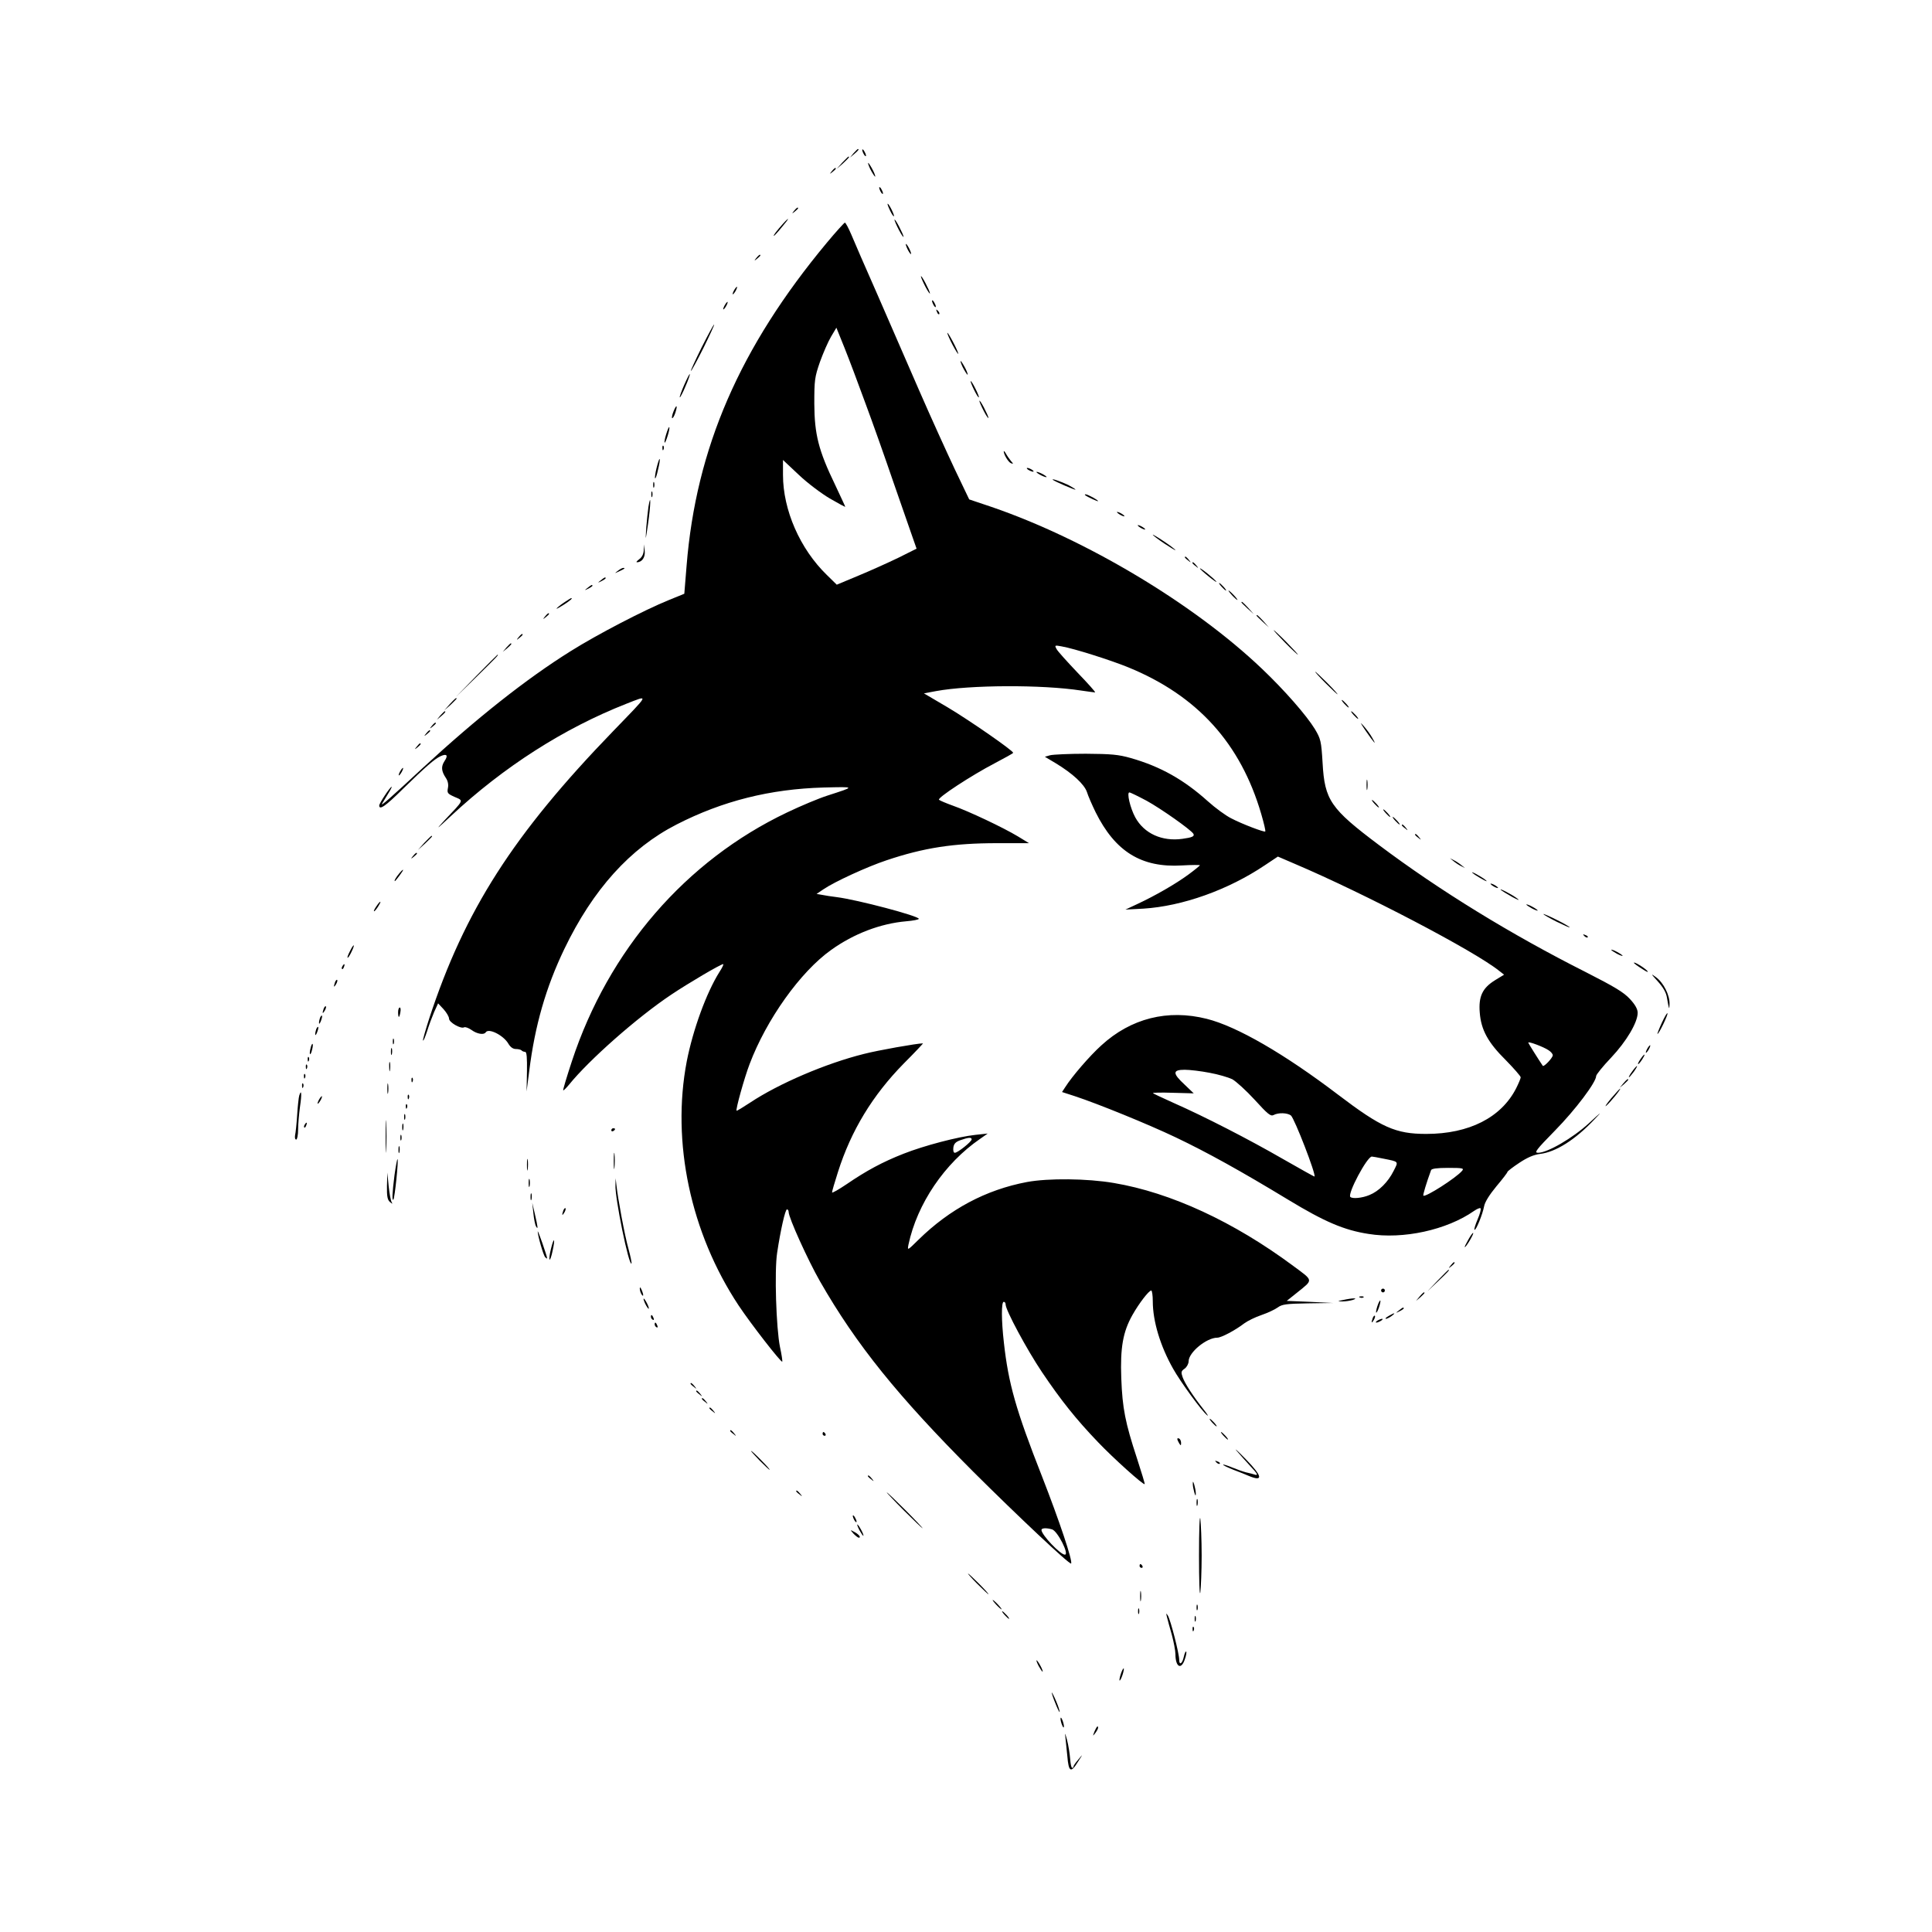
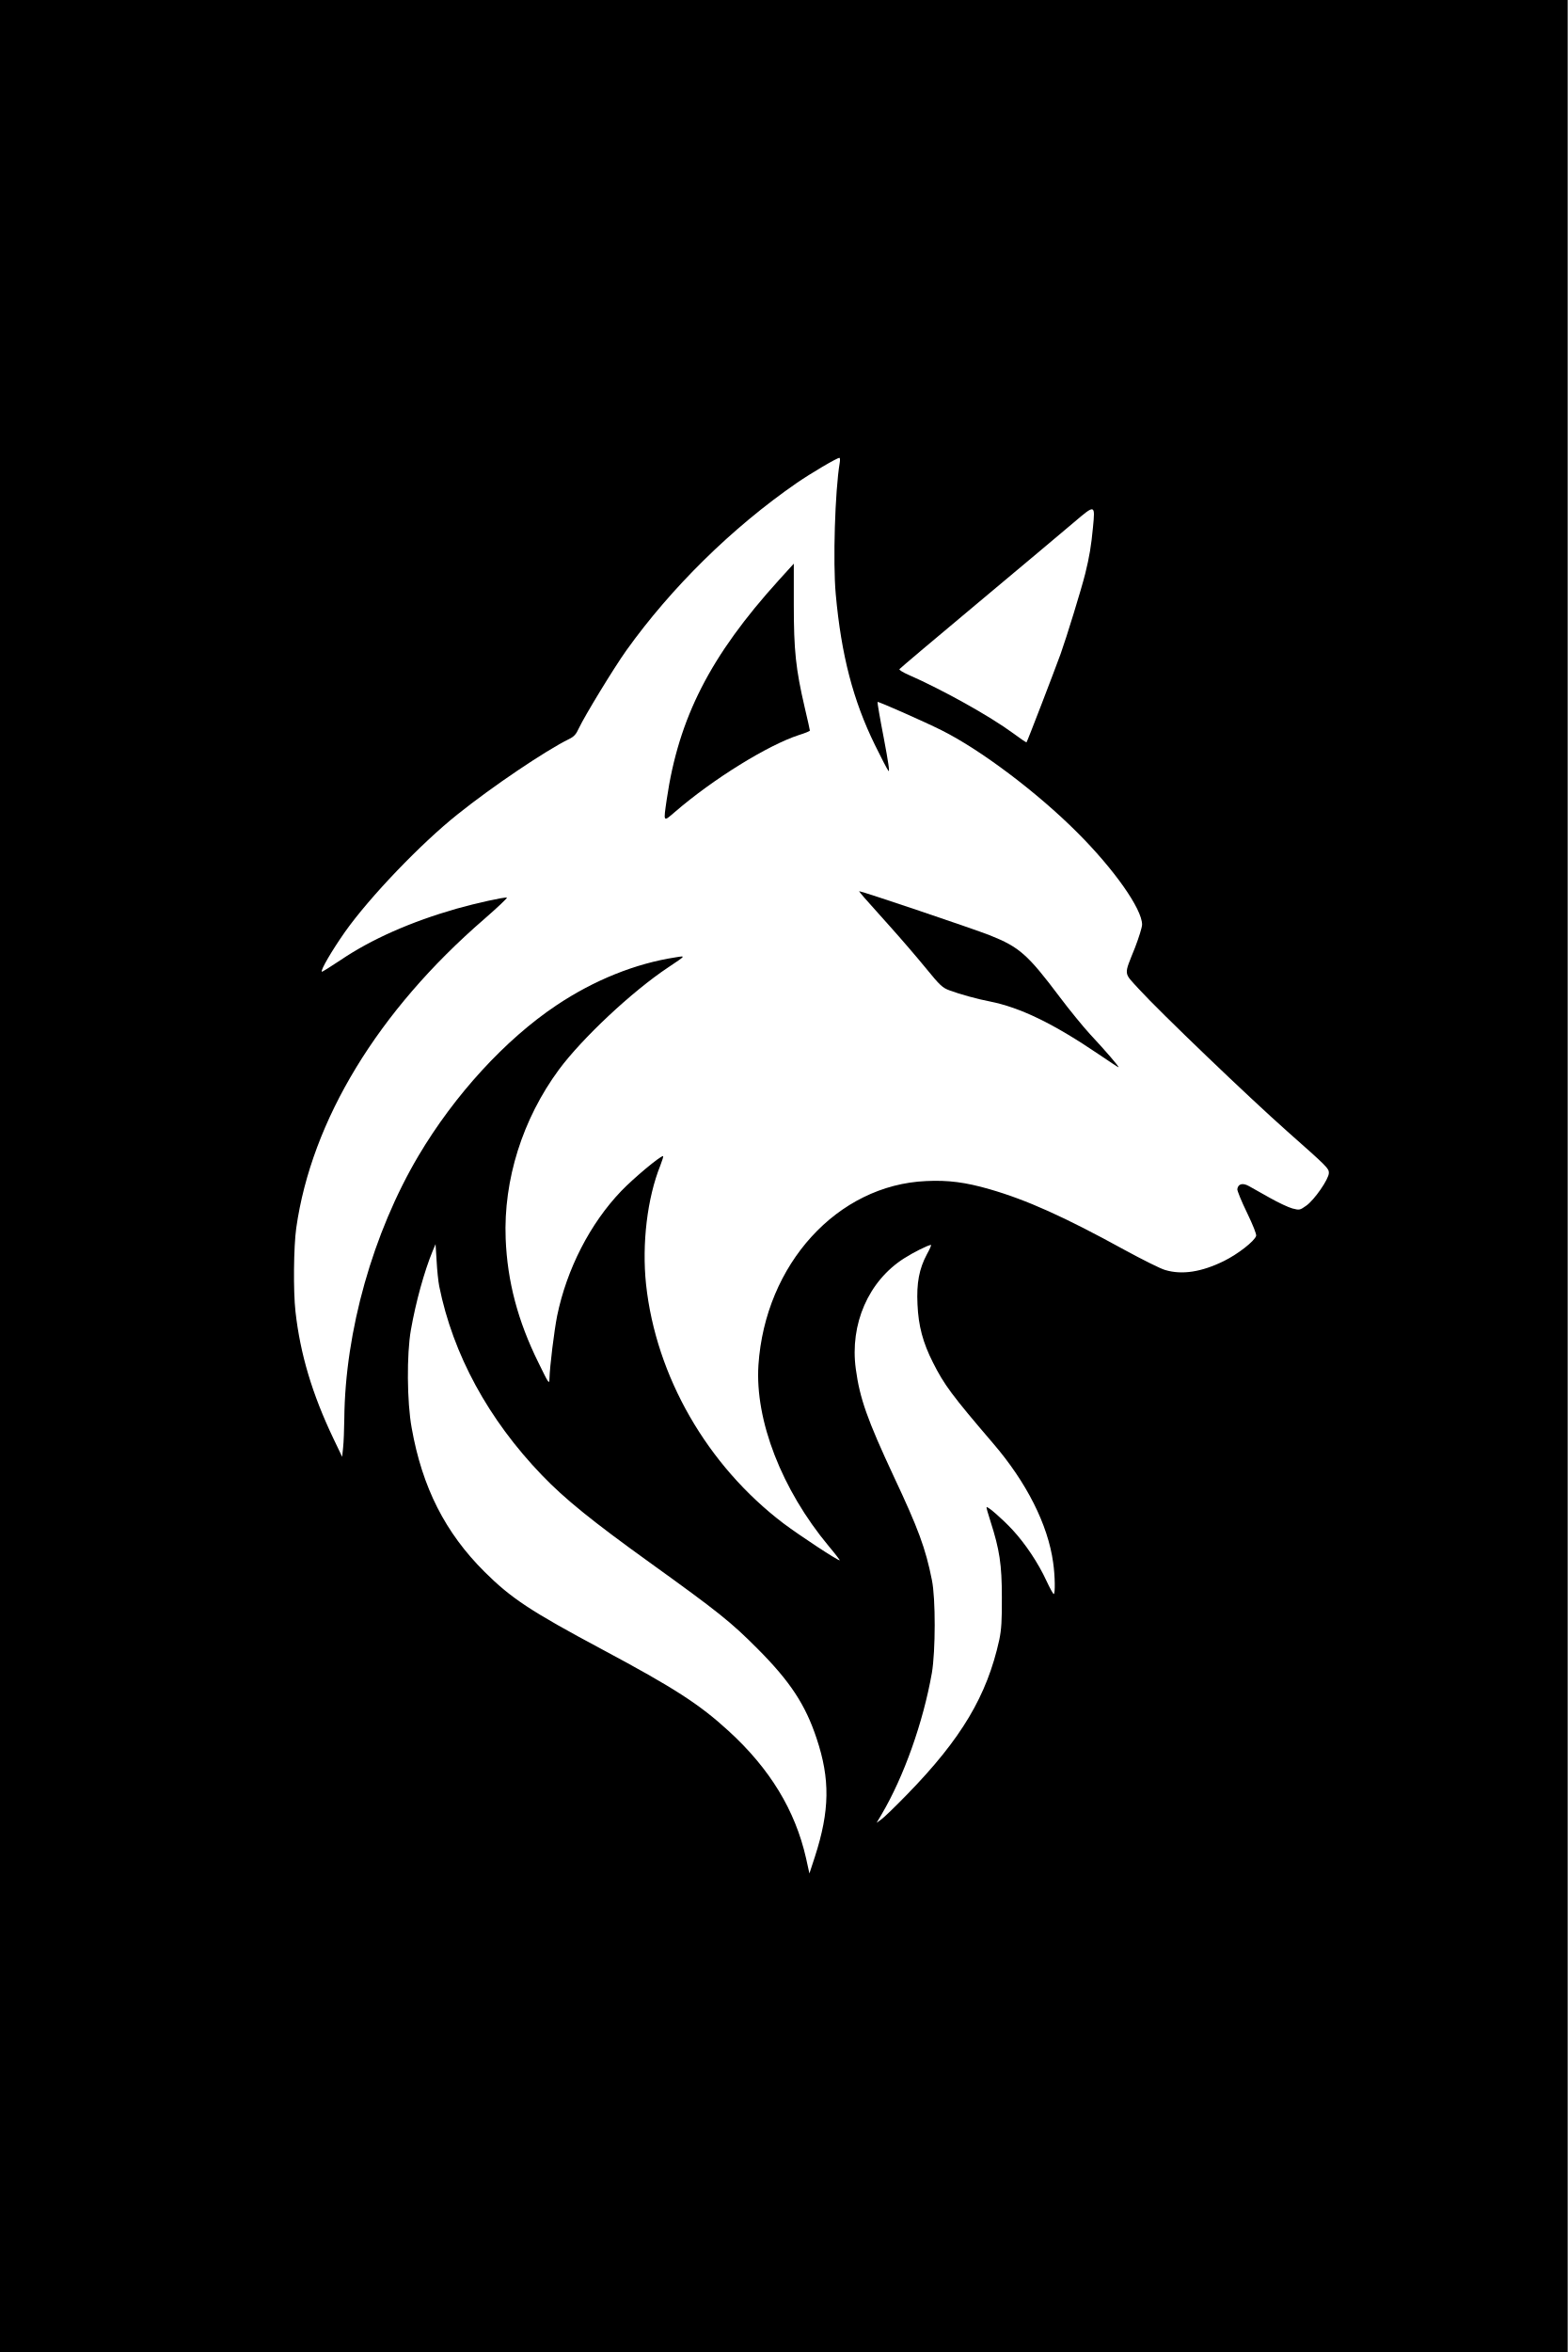
- <svg xmlns="http://www.w3.org/2000/svg" version="1.0" width="1024pt" height="1024pt" viewBox="0 0 1024 1024" preserveAspectRatio="xMidYMid meet">
-   <g transform="translate(0,1024) scale(0.1,-0.1)" fill="#000000" stroke="none">
-     <path d="M4524 9428 l-19 -23 23 19 c21 18 27 26 19 26 -2 0 -12 -10 -23 -22z" />
-     <path d="M4570 9445 c0 -5 5 -17 10 -25 5 -8 10 -10 10 -5 0 6 -5 17 -10 25 -5 8 -10 11 -10 5z" />
-     <path d="M4464 9378 l-29 -33 33 29 c30 28 37 36 29 36 -2 0 -16 -15 -33 -32z" />
-     <path d="M4601 9375 c0 -5 8 -26 19 -45 11 -19 19 -30 19 -25 0 6 -8 26 -19 45 -11 19 -19 31 -19 25z" />
-     <path d="M4409 9333 c-13 -16 -12 -17 4 -4 9 7 17 15 17 17 0 8 -8 3 -21 -13z" />
-     <path d="M4660 9245 c0 -5 5 -17 10 -25 5 -8 10 -10 10 -5 0 6 -5 17 -10 25 -5 8 -10 11 -10 5z" />
-     <path d="M4717 9125 c9 -19 18 -33 21 -31 4 5 -26 66 -33 66 -3 0 3 -16 12 -35z" />
-     <path d="M4209 9123 c-13 -16 -12 -17 4 -4 9 7 17 15 17 17 0 8 -8 3 -21 -13z" />
-     <path d="M4149 9053 c-32 -36 -53 -63 -47 -63 2 0 21 20 41 45 42 49 45 61 6 18z" />
-     <path d="M4741 9075 c0 -5 11 -30 24 -55 13 -25 24 -40 24 -35 0 6 -11 30 -24 55 -13 25 -24 41 -24 35z" />
-     <path d="M4382 8953 c-461 -554 -693 -1088 -743 -1712 l-12 -148 -81 -33 c-131 -53 -381 -183 -521 -271 -237 -148 -499 -356 -784 -619 -170 -158 -227 -208 -216 -190 5 8 19 32 32 53 13 20 21 37 19 37 -8 0 -66 -88 -66 -99 0 -27 33 -4 125 87 124 121 168 159 200 174 33 15 42 5 21 -26 -19 -29 -17 -53 7 -89 11 -16 15 -36 11 -54 -5 -26 -2 -30 36 -47 48 -21 52 -12 -55 -125 -49 -53 -42 -48 35 24 280 261 599 465 930 595 121 47 126 58 -70 -145 -530 -548 -787 -950 -975 -1523 -20 -62 -35 -115 -33 -117 3 -3 12 20 22 50 9 30 26 75 37 101 l21 46 29 -31 c16 -18 29 -40 29 -50 0 -20 63 -56 80 -46 6 3 23 -3 39 -14 30 -22 66 -27 75 -13 15 25 94 -15 120 -59 11 -19 25 -29 40 -29 12 0 26 -3 30 -7 4 -5 13 -8 19 -8 9 0 11 -31 10 -105 l-2 -105 14 108 c30 242 89 445 186 647 152 316 349 534 595 660 244 125 496 188 779 196 172 4 171 6 20 -43 -44 -14 -140 -54 -213 -89 -538 -256 -947 -730 -1141 -1319 -27 -82 -48 -152 -46 -154 2 -2 16 12 31 30 105 130 360 356 543 478 88 59 261 161 274 161 4 0 -5 -19 -20 -42 -69 -110 -140 -305 -173 -473 -82 -428 20 -909 274 -1293 65 -98 226 -305 232 -299 2 2 -3 37 -12 78 -20 99 -30 402 -15 499 18 120 43 230 52 230 5 0 9 -6 9 -14 0 -30 103 -257 166 -367 193 -337 413 -609 813 -1010 234 -233 510 -493 518 -486 10 11 -62 226 -155 464 -138 351 -177 490 -201 705 -14 122 -14 218 -1 218 6 0 10 -6 10 -14 0 -30 113 -240 193 -359 101 -150 181 -250 297 -371 81 -85 241 -229 247 -222 2 1 -17 63 -41 137 -62 189 -77 264 -83 424 -6 163 9 246 59 335 35 62 87 130 100 130 4 0 8 -26 8 -57 0 -106 40 -238 108 -358 38 -68 153 -226 180 -246 9 -8 1 6 -19 31 -56 71 -99 137 -111 171 -9 26 -8 32 11 45 11 8 21 26 21 39 0 47 95 125 152 125 21 0 95 39 143 76 18 13 58 33 91 44 32 11 71 29 86 40 23 17 45 20 160 22 l133 2 -123 6 -122 5 55 44 c87 70 88 61 -20 141 -315 234 -649 389 -952 440 -141 24 -347 26 -460 5 -217 -41 -409 -143 -575 -306 -59 -58 -59 -58 -53 -26 46 217 192 432 380 561 l40 28 -65 -7 c-93 -10 -272 -57 -381 -100 -112 -44 -197 -90 -301 -161 -43 -29 -78 -49 -78 -44 0 6 14 54 31 107 70 221 184 408 349 576 59 59 104 107 102 107 -31 0 -240 -37 -313 -56 -201 -50 -451 -157 -603 -258 -38 -25 -71 -45 -72 -43 -6 5 42 177 69 247 89 236 269 489 432 605 120 86 261 140 398 152 37 3 67 9 67 13 0 15 -325 101 -435 115 -27 3 -63 9 -78 12 l-29 5 37 25 c59 40 231 119 333 153 199 67 357 91 587 91 l169 0 -59 36 c-78 47 -262 134 -345 163 -36 13 -69 27 -73 31 -12 9 173 130 296 194 53 28 97 52 97 55 -1 12 -227 169 -344 239 l-129 76 64 12 c179 33 561 35 769 3 36 -5 69 -10 74 -10 5 0 -37 47 -92 104 -55 58 -106 114 -112 126 -11 20 -10 21 27 14 65 -11 263 -74 353 -111 367 -150 596 -404 705 -778 14 -48 24 -90 21 -92 -5 -5 -122 39 -181 70 -28 14 -83 54 -123 90 -128 115 -251 184 -408 229 -67 19 -104 22 -239 23 -88 0 -173 -4 -189 -8 l-28 -8 57 -34 c91 -55 152 -112 166 -153 6 -20 27 -68 46 -107 104 -209 243 -295 458 -282 52 3 95 3 95 1 0 -2 -28 -25 -62 -50 -67 -49 -174 -111 -273 -157 l-60 -28 95 5 c207 13 449 99 644 230 l69 46 86 -37 c372 -158 955 -463 1086 -568 l27 -21 -49 -30 c-66 -41 -87 -86 -80 -171 7 -91 43 -158 138 -252 43 -44 79 -85 79 -91 0 -6 -11 -32 -24 -58 -79 -155 -249 -242 -477 -242 -162 0 -238 34 -467 208 -284 216 -536 362 -696 402 -207 52 -402 3 -559 -141 -61 -55 -155 -164 -191 -221 l-17 -26 68 -22 c124 -41 387 -148 534 -218 168 -80 348 -180 597 -331 193 -117 296 -161 425 -181 184 -30 416 21 560 122 16 11 31 17 34 14 4 -4 -3 -30 -15 -58 -12 -28 -20 -54 -17 -56 7 -7 43 81 51 124 4 23 28 61 65 106 33 39 59 73 59 77 0 3 28 25 63 48 42 28 77 43 110 47 83 10 186 75 287 182 45 47 40 44 -28 -19 -86 -79 -220 -157 -270 -157 -22 0 -11 15 90 118 108 110 218 256 218 289 0 7 35 51 79 97 82 87 141 187 141 238 0 19 -13 43 -41 73 -33 36 -82 65 -233 142 -395 199 -775 432 -1097 674 -257 193 -288 238 -299 435 -7 117 -10 128 -41 180 -44 72 -161 206 -281 320 -360 343 -931 685 -1432 857 l-119 40 -77 161 c-42 89 -127 276 -188 416 -61 140 -161 370 -222 510 -62 140 -124 283 -138 317 -15 35 -30 63 -34 63 -3 0 -47 -48 -96 -107z m204 -848 c37 -99 104 -288 149 -420 46 -132 92 -265 103 -296 l20 -57 -96 -48 c-54 -26 -149 -69 -212 -95 l-115 -48 -53 52 c-142 138 -232 344 -232 530 l0 79 83 -78 c46 -44 121 -100 165 -126 45 -26 82 -46 82 -44 0 2 -25 55 -54 117 -88 182 -109 267 -110 429 0 126 2 141 30 222 17 47 43 107 59 134 l28 47 44 -109 c24 -60 73 -190 109 -289z m1491 -2109 c75 -41 234 -153 248 -175 8 -14 -7 -20 -58 -27 -108 -15 -203 28 -250 114 -27 50 -46 132 -31 132 5 0 46 -20 91 -44z m2130 -1322 c13 -8 23 -20 23 -27 0 -14 -48 -64 -53 -56 -23 34 -77 120 -77 123 0 8 82 -23 107 -40z m-1796 -120 c45 -8 99 -24 120 -34 20 -11 74 -60 119 -109 69 -76 85 -89 100 -81 26 14 73 12 92 -2 19 -16 135 -315 125 -324 -1 -1 -76 41 -167 93 -182 105 -418 226 -579 297 -58 26 -107 49 -110 52 -4 3 44 4 105 2 l111 -3 -48 46 c-65 60 -65 79 0 79 27 0 86 -7 132 -16z m-1261 -353 c0 -12 -74 -71 -89 -71 -7 0 -10 11 -8 28 3 20 12 30 38 39 42 15 59 16 59 4z m2182 -102 c84 -17 81 -13 54 -66 -29 -58 -78 -107 -128 -127 -38 -16 -90 -21 -101 -10 -16 17 89 214 114 214 4 0 32 -5 61 -11z m417 -65 c-30 -36 -195 -142 -205 -131 -3 3 16 67 41 135 3 8 31 12 91 12 78 0 85 -2 73 -16z m-2173 -1900 c29 -8 93 -134 68 -134 -24 0 -124 105 -124 131 0 10 25 12 56 3z" />
-     <path d="M4801 8945 c0 -5 6 -21 14 -35 8 -14 14 -20 14 -15 0 6 -6 21 -14 35 -8 14 -14 21 -14 15z" />
-     <path d="M4009 8873 c-13 -16 -12 -17 4 -4 9 7 17 15 17 17 0 8 -8 3 -21 -13z" />
-     <path d="M4881 8775 c0 -5 11 -30 24 -55 13 -25 24 -40 24 -35 0 6 -11 30 -24 55 -13 25 -24 41 -24 35z" />
-     <path d="M3890 8700 c-6 -11 -8 -20 -6 -20 3 0 10 9 16 20 6 11 8 20 6 20 -3 0 -10 -9 -16 -20z" />
-     <path d="M4940 8645 c0 -5 5 -17 10 -25 5 -8 10 -10 10 -5 0 6 -5 17 -10 25 -5 8 -10 11 -10 5z" />
-     <path d="M3840 8620 c-6 -11 -8 -20 -6 -20 3 0 10 9 16 20 6 11 8 20 6 20 -3 0 -10 -9 -16 -20z" />
-     <path d="M4966 8587 c3 -10 9 -15 12 -12 3 3 0 11 -7 18 -10 9 -11 8 -5 -6z" />
-     <path d="M3719 8399 c-33 -67 -59 -123 -57 -125 2 -2 32 53 66 121 34 69 60 125 57 125 -3 0 -32 -54 -66 -121z" />
-     <path d="M5021 8475 c0 -5 13 -35 29 -65 16 -30 29 -50 29 -45 0 6 -13 35 -29 65 -16 30 -29 51 -29 45z" />
-     <path d="M5091 8325 c0 -5 8 -26 19 -45 11 -19 19 -30 19 -25 0 6 -8 26 -19 45 -11 19 -19 31 -19 25z" />
-     <path d="M3626 8199 c-15 -34 -25 -63 -23 -65 2 -2 16 24 30 58 15 34 25 63 23 65 -2 2 -15 -24 -30 -58z" />
-     <path d="M5162 8175 c12 -24 23 -43 26 -41 4 5 -36 86 -43 86 -3 0 5 -20 17 -45z" />
-     <path d="M5191 8115 c0 -5 11 -30 24 -55 13 -25 24 -40 24 -35 0 6 -11 30 -24 55 -13 25 -24 41 -24 35z" />
-     <path d="M3570 8060 c-7 -17 -10 -33 -8 -36 3 -3 11 9 17 27 14 42 7 49 -9 9z" />
-     <path d="M3531 7939 c-7 -22 -11 -43 -8 -45 2 -2 9 14 16 37 7 22 11 43 8 45 -2 2 -9 -14 -16 -37z" />
-     <path d="M3511 7864 c0 -11 3 -14 6 -6 3 7 2 16 -1 19 -3 4 -6 -2 -5 -13z" />
-     <path d="M5320 7848 c0 -17 24 -57 38 -63 14 -5 14 -4 0 12 -8 10 -20 27 -26 38 -6 11 -12 17 -12 13z" />
-     <path d="M3480 7760 c-7 -28 -10 -53 -8 -55 3 -3 10 18 16 47 7 28 11 53 8 55 -2 2 -9 -19 -16 -47z" />
-     <path d="M5450 7750 c8 -5 20 -10 25 -10 6 0 3 5 -5 10 -8 5 -19 10 -25 10 -5 0 -3 -5 5 -10z" />
-     <path d="M5510 7725 c14 -8 30 -14 35 -14 6 0 -1 6 -15 14 -14 8 -29 14 -35 14 -5 0 1 -6 15 -14z" />
-     <path d="M5580 7697 c8 -8 120 -56 120 -52 0 3 -17 13 -37 24 -40 19 -92 37 -83 28z" />
-     <path d="M3462 7670 c0 -14 2 -19 5 -12 2 6 2 18 0 25 -3 6 -5 1 -5 -13z" />
-     <path d="M3452 7620 c0 -14 2 -19 5 -12 2 6 2 18 0 25 -3 6 -5 1 -5 -13z" />
-     <path d="M5751 7616 c10 -9 69 -36 69 -32 0 6 -55 36 -66 36 -4 0 -5 -2 -3 -4z" />
-     <path d="M3437 7555 c-3 -22 -9 -74 -12 -115 -4 -71 -4 -70 10 25 14 96 16 172 2 90z" />
-     <path d="M5920 7526 c0 -3 9 -10 20 -16 11 -6 20 -8 20 -6 0 3 -9 10 -20 16 -11 6 -20 8 -20 6z" />
-     <path d="M6030 7456 c0 -3 9 -10 20 -16 11 -6 20 -8 20 -6 0 3 -9 10 -20 16 -11 6 -20 8 -20 6z" />
-     <path d="M6110 7406 c0 -3 27 -24 60 -46 33 -22 60 -38 60 -36 0 3 -27 24 -60 46 -33 22 -60 38 -60 36z" />
-     <path d="M3412 7323 c-1 -20 -10 -37 -24 -47 -12 -9 -18 -16 -12 -16 27 0 45 27 41 60 l-4 35 -1 -32z" />
-     <path d="M6280 7286 c0 -2 8 -10 18 -17 15 -13 16 -12 3 4 -13 16 -21 21 -21 13z" />
-     <path d="M6320 7256 c0 -2 8 -10 18 -17 15 -13 16 -12 3 4 -13 16 -21 21 -21 13z" />
-     <path d="M3274 7214 c-18 -14 -18 -14 6 -3 31 14 36 19 24 19 -6 0 -19 -7 -30 -16z" />
-     <path d="M6360 7227 c0 -3 21 -22 47 -43 26 -21 44 -33 40 -27 -9 14 -87 77 -87 70z" />
-     <path d="M3184 7164 c-18 -14 -18 -15 4 -4 12 6 22 13 22 15 0 8 -5 6 -26 -11z" />
-     <path d="M6475 7130 c10 -11 20 -20 23 -20 3 0 -3 9 -13 20 -10 11 -20 20 -23 20 -3 0 3 -9 13 -20z" />
-     <path d="M3114 7124 c-18 -14 -18 -15 4 -4 12 6 22 13 22 15 0 8 -5 6 -26 -11z" />
-     <path d="M6530 7085 c13 -14 26 -25 28 -25 3 0 -5 11 -18 25 -13 14 -26 25 -28 25 -3 0 5 -11 18 -25z" />
-     <path d="M2987 7045 c-20 -14 -37 -28 -37 -31 0 -2 18 8 40 22 35 23 47 34 37 34 -1 0 -19 -11 -40 -25z" />
-     <path d="M6580 7047 c0 -2 15 -16 33 -33 l32 -29 -29 33 c-28 30 -36 37 -36 29z" />
-     <path d="M2889 6973 c-13 -16 -12 -17 4 -4 9 7 17 15 17 17 0 8 -8 3 -21 -13z" />
-     <path d="M6660 6977 c0 -2 15 -16 33 -33 l32 -29 -29 33 c-28 30 -36 37 -36 29z" />
-     <path d="M6810 6835 c35 -36 67 -65 69 -65 3 0 -24 29 -59 65 -35 36 -67 65 -69 65 -3 0 24 -29 59 -65z" />
-     <path d="M2749 6863 c-13 -16 -12 -17 4 -4 9 7 17 15 17 17 0 8 -8 3 -21 -13z" />
-     <path d="M2684 6808 l-19 -23 23 19 c21 18 27 26 19 26 -2 0 -12 -10 -23 -22z" />
-     <path d="M2525 6658 l-110 -113 113 110 c104 102 117 115 109 115 -1 0 -52 -51 -112 -112z" />
-     <path d="M7025 6620 c33 -33 62 -60 64 -60 3 0 -21 27 -54 60 -33 33 -62 60 -64 60 -3 0 21 -27 54 -60z" />
-     <path d="M2384 6508 l-29 -33 33 29 c17 17 32 31 32 33 0 8 -8 1 -36 -29z" />
-     <path d="M7125 6510 c10 -11 20 -20 23 -20 3 0 -3 9 -13 20 -10 11 -20 20 -23 20 -3 0 3 -9 13 -20z" />
-     <path d="M2334 6448 l-19 -23 23 19 c21 18 27 26 19 26 -2 0 -12 -10 -23 -22z" />
-     <path d="M7175 6450 c10 -11 20 -20 23 -20 3 0 -3 9 -13 20 -10 11 -20 20 -23 20 -3 0 3 -9 13 -20z" />
-     <path d="M7236 6370 c46 -67 64 -87 38 -42 -10 19 -32 48 -47 65 -20 23 -18 17 9 -23z" />
-     <path d="M2289 6393 c-13 -16 -12 -17 4 -4 9 7 17 15 17 17 0 8 -8 3 -21 -13z" />
-     <path d="M2259 6353 c-13 -16 -12 -17 4 -4 9 7 17 15 17 17 0 8 -8 3 -21 -13z" />
-     <path d="M2209 6283 c-13 -16 -12 -17 4 -4 16 13 21 21 13 21 -2 0 -10 -8 -17 -17z" />
-     <path d="M2120 6150 c-6 -11 -8 -20 -6 -20 3 0 10 9 16 20 6 11 8 20 6 20 -3 0 -10 -9 -16 -20z" />
-     <path d="M7243 6080 c0 -25 2 -35 4 -22 2 12 2 32 0 45 -2 12 -4 2 -4 -23z" />
-     <path d="M7285 5980 c10 -11 20 -20 23 -20 3 0 -3 9 -13 20 -10 11 -20 20 -23 20 -3 0 3 -9 13 -20z" />
-     <path d="M7345 5930 c10 -11 20 -20 23 -20 3 0 -3 9 -13 20 -10 11 -20 20 -23 20 -3 0 3 -9 13 -20z" />
-     <path d="M7395 5890 c10 -11 20 -20 23 -20 3 0 -3 9 -13 20 -10 11 -20 20 -23 20 -3 0 3 -9 13 -20z" />
-     <path d="M7430 5866 c0 -2 8 -10 18 -17 15 -13 16 -12 3 4 -13 16 -21 21 -21 13z" />
-     <path d="M7500 5816 c0 -2 8 -10 18 -17 15 -13 16 -12 3 4 -13 16 -21 21 -21 13z" />
-     <path d="M2249 5773 l-34 -38 38 34 c20 19 37 36 37 38 0 8 -8 0 -41 -34z" />
-     <path d="M2189 5703 c-13 -16 -12 -17 4 -4 9 7 17 15 17 17 0 8 -8 3 -21 -13z" />
-     <path d="M7705 5675 c11 -9 29 -21 40 -26 l20 -10 -20 16 c-11 9 -29 21 -40 26 l-20 10 20 -16z" />
-     <path d="M2118 5613 c-18 -21 -31 -43 -25 -43 2 0 13 14 25 30 25 33 24 41 0 13z" />
-     <path d="M7805 5613 c6 -6 28 -20 50 -32 22 -13 31 -15 20 -6 -22 18 -86 53 -70 38z" />
-     <path d="M7900 5556 c0 -3 9 -10 20 -16 11 -6 20 -8 20 -6 0 3 -9 10 -20 16 -11 6 -20 8 -20 6z" />
-     <path d="M7955 5523 c6 -5 33 -22 60 -37 28 -15 41 -20 30 -11 -22 19 -106 63 -90 48z" />
-     <path d="M2003 5448 c-15 -20 -25 -38 -20 -38 3 0 12 11 21 25 17 26 16 35 -1 13z" />
-     <path d="M8090 5446 c0 -3 14 -12 30 -21 17 -9 30 -13 30 -11 0 3 -13 12 -30 21 -16 9 -30 13 -30 11z" />
-     <path d="M8180 5395 c0 -2 32 -21 70 -40 39 -19 70 -33 70 -30 0 2 -31 21 -70 40 -38 19 -70 33 -70 30z" />
-     <path d="M8397 5279 c7 -7 15 -10 18 -7 3 3 -2 9 -12 12 -14 6 -15 5 -6 -5z" />
-     <path d="M1855 5199 c-9 -17 -15 -33 -13 -35 3 -2 12 12 21 31 21 43 13 47 -8 4z" />
-     <path d="M8540 5206 c0 -3 14 -12 30 -21 17 -9 30 -13 30 -11 0 3 -13 12 -30 21 -16 9 -30 13 -30 11z" />
-     <path d="M8660 5137 c0 -3 19 -17 43 -32 24 -16 36 -21 28 -11 -14 16 -71 51 -71 43z" />
-     <path d="M1815 5119 c-4 -6 -5 -12 -2 -15 2 -3 7 2 10 11 7 17 1 20 -8 4z" />
-     <path d="M8787 5038 c28 -31 44 -59 48 -85 11 -64 13 -69 14 -34 1 47 -32 112 -71 141 -30 22 -29 20 9 -22z" />
-     <path d="M1776 5035 c-9 -26 -7 -32 5 -12 6 10 9 21 6 23 -2 3 -7 -2 -11 -11z" />
-     <path d="M1716 4895 c-9 -26 -7 -32 5 -12 6 10 9 21 6 23 -2 3 -7 -2 -11 -11z" />
-     <path d="M2110 4875 c0 -14 2 -25 4 -25 2 0 6 11 8 25 3 14 1 25 -3 25 -5 0 -9 -11 -9 -25z" />
-     <path d="M8808 4819 c-15 -33 -25 -59 -23 -59 8 0 56 101 53 109 -2 5 -15 -18 -30 -50z" />
-     <path d="M1696 4845 c-3 -9 -6 -22 -5 -28 0 -7 5 -1 10 12 5 13 8 26 5 28 -2 2 -6 -3 -10 -12z" />
-     <path d="M1676 4785 c-3 -9 -6 -22 -5 -28 0 -7 5 -1 10 12 5 13 8 26 5 28 -2 2 -6 -3 -10 -12z" />
-     <path d="M2082 4720 c0 -14 2 -19 5 -12 2 6 2 18 0 25 -3 6 -5 1 -5 -13z" />
-     <path d="M1646 4684 c-4 -14 -5 -28 -3 -31 3 -2 8 8 11 23 4 14 5 28 3 31 -3 2 -8 -8 -11 -23z" />
-     <path d="M8730 4680 c-6 -11 -8 -20 -6 -20 3 0 10 9 16 20 6 11 8 20 6 20 -3 0 -10 -9 -16 -20z" />
-     <path d="M2072 4665 c0 -16 2 -22 5 -12 2 9 2 23 0 30 -3 6 -5 -1 -5 -18z" />
-     <path d="M8703 4638 c-15 -20 -25 -38 -20 -38 3 0 12 11 21 25 17 26 16 35 -1 13z" />
-     <path d="M1631 4624 c0 -11 3 -14 6 -6 3 7 2 16 -1 19 -3 4 -6 -2 -5 -13z" />
-     <path d="M2063 4585 c0 -22 2 -30 4 -17 2 12 2 30 0 40 -3 9 -5 -1 -4 -23z" />
-     <path d="M1621 4584 c0 -11 3 -14 6 -6 3 7 2 16 -1 19 -3 4 -6 -2 -5 -13z" />
-     <path d="M8650 4560 c-12 -16 -19 -30 -16 -30 2 0 14 14 26 30 12 17 19 30 16 30 -2 0 -14 -13 -26 -30z" />
-     <path d="M1611 4534 c0 -11 3 -14 6 -6 3 7 2 16 -1 19 -3 4 -6 -2 -5 -13z" />
-     <path d="M2181 4514 c0 -11 3 -14 6 -6 3 7 2 16 -1 19 -3 4 -6 -2 -5 -13z" />
-     <path d="M8604 4498 l-19 -23 23 19 c12 11 22 21 22 23 0 8 -8 2 -26 -19z" />
-     <path d="M2053 4470 c0 -25 2 -35 4 -22 2 12 2 32 0 45 -2 12 -4 2 -4 -23z" />
-     <path d="M1601 4484 c0 -11 3 -14 6 -6 3 7 2 16 -1 19 -3 4 -6 -2 -5 -13z" />
-     <path d="M8539 4418 c-24 -29 -36 -47 -26 -39 20 16 81 91 74 91 -2 0 -24 -24 -48 -52z" />
-     <path d="M1586 4433 c-3 -10 -8 -56 -11 -103 -3 -47 -8 -95 -11 -107 -2 -13 0 -23 6 -23 5 0 10 24 10 53 0 28 5 83 10 121 10 66 8 98 -4 59z" />
-     <path d="M2161 4424 c0 -11 3 -14 6 -6 3 7 2 16 -1 19 -3 4 -6 -2 -5 -13z" />
-     <path d="M1690 4410 c-6 -11 -8 -20 -6 -20 3 0 10 9 16 20 6 11 8 20 6 20 -3 0 -10 -9 -16 -20z" />
-     <path d="M2151 4374 c0 -11 3 -14 6 -6 3 7 2 16 -1 19 -3 4 -6 -2 -5 -13z" />
-     <path d="M2044 4215 c0 -77 2 -107 3 -67 2 40 2 103 0 140 -2 37 -3 4 -3 -73z" />
-     <path d="M2142 4320 c0 -14 2 -19 5 -12 2 6 2 18 0 25 -3 6 -5 1 -5 -13z" />
-     <path d="M1615 4279 c-4 -6 -5 -12 -2 -15 2 -3 7 2 10 11 7 17 1 20 -8 4z" />
-     <path d="M2132 4265 c0 -16 2 -22 5 -12 2 9 2 23 0 30 -3 6 -5 -1 -5 -18z" />
-     <path d="M3240 4249 c0 -5 5 -7 10 -4 6 3 10 8 10 11 0 2 -4 4 -10 4 -5 0 -10 -5 -10 -11z" />
-     <path d="M2122 4210 c0 -14 2 -19 5 -12 2 6 2 18 0 25 -3 6 -5 1 -5 -13z" />
-     <path d="M2112 4145 c0 -16 2 -22 5 -12 2 9 2 23 0 30 -3 6 -5 -1 -5 -18z" />
-     <path d="M3253 4085 c0 -38 2 -53 4 -32 2 20 2 52 0 70 -2 17 -4 1 -4 -38z" />
-     <path d="M2793 4065 c0 -27 2 -38 4 -22 2 15 2 37 0 50 -2 12 -4 0 -4 -28z" />
-     <path d="M2091 4012 c-12 -95 -14 -138 -6 -130 7 6 28 208 22 214 -2 3 -9 -35 -16 -84z" />
-     <path d="M2051 3954 c-1 -56 3 -74 16 -85 13 -11 15 -11 9 -1 -5 8 -12 46 -16 85 l-7 72 -2 -71z" />
-     <path d="M2802 3970 c0 -19 2 -27 5 -17 2 9 2 25 0 35 -3 9 -5 1 -5 -18z" />
-     <path d="M3262 3959 c-3 -68 71 -430 85 -416 2 3 -5 38 -16 78 -20 71 -56 265 -64 339 l-4 35 -1 -36z" />
-     <path d="M2812 3895 c0 -16 2 -22 5 -12 2 9 2 23 0 30 -3 6 -5 -1 -5 -18z" />
-     <path d="M2827 3810 c3 -30 9 -62 14 -70 12 -21 10 -4 -6 65 l-14 60 6 -55z" />
-     <path d="M2986 3825 c-9 -26 -7 -32 5 -12 6 10 9 21 6 23 -2 3 -7 -2 -11 -11z" />
-     <path d="M2850 3713 c0 -22 30 -127 40 -137 5 -5 10 -8 10 -5 -1 12 -49 152 -50 142z" />
-     <path d="M7782 3669 c-12 -21 -21 -39 -18 -39 7 0 49 71 44 75 -2 2 -14 -14 -26 -36z" />
-     <path d="M2920 3620 c-7 -28 -10 -53 -7 -56 3 -3 10 18 16 47 15 68 7 75 -9 9z" />
-     <path d="M7689 3533 c-13 -16 -12 -17 4 -4 16 13 21 21 13 21 -2 0 -10 -8 -17 -17z" />
-     <path d="M7620 3453 l-55 -58 58 55 c53 50 62 60 54 60 -1 0 -27 -26 -57 -57z" />
-     <path d="M3391 3410 c0 -8 4 -22 9 -30 12 -18 12 -2 0 25 -6 13 -9 15 -9 5z" />
-     <path d="M7320 3400 c0 -5 5 -10 10 -10 6 0 10 5 10 10 0 6 -4 10 -10 10 -5 0 -10 -4 -10 -10z" />
-     <path d="M7524 3368 l-19 -23 23 19 c12 11 22 21 22 23 0 8 -8 2 -26 -19z" />
-     <path d="M7208 3363 c7 -3 16 -2 19 1 4 3 -2 6 -13 5 -11 0 -14 -3 -6 -6z" />
-     <path d="M3411 3355 c0 -5 6 -21 14 -35 8 -14 14 -20 14 -15 0 6 -6 21 -14 35 -8 14 -14 21 -14 15z" />
-     <path d="M7120 3350 c-34 -7 -34 -7 -5 -8 17 0 41 4 55 8 33 11 0 11 -50 0z" />
-     <path d="M7301 3319 c-6 -18 -9 -34 -7 -36 2 -2 9 10 15 28 6 18 9 34 7 36 -2 2 -9 -10 -15 -28z" />
-     <path d="M7414 3294 c-18 -14 -18 -15 4 -4 12 6 22 13 22 15 0 8 -5 6 -26 -11z" />
-     <path d="M7360 3265 c-14 -8 -20 -14 -14 -15 5 0 19 7 30 15 24 18 16 19 -16 0z" />
-     <path d="M3450 3261 c0 -6 4 -13 10 -16 6 -3 7 1 4 9 -7 18 -14 21 -14 7z" />
-     <path d="M7276 3255 c-9 -26 -7 -32 5 -12 6 10 9 21 6 23 -2 3 -7 -2 -11 -11z" />
-     <path d="M7300 3240 c-8 -5 -10 -10 -5 -10 6 0 17 5 25 10 8 5 11 10 5 10 -5 0 -17 -5 -25 -10z" />
-     <path d="M3470 3221 c0 -6 4 -13 10 -16 6 -3 7 1 4 9 -7 18 -14 21 -14 7z" />
-     <path d="M3660 2906 c0 -2 8 -10 18 -17 15 -13 16 -12 3 4 -13 16 -21 21 -21 13z" />
-     <path d="M3690 2866 c0 -2 8 -10 18 -17 15 -13 16 -12 3 4 -13 16 -21 21 -21 13z" />
-     <path d="M3720 2826 c0 -2 8 -10 18 -17 15 -13 16 -12 3 4 -13 16 -21 21 -21 13z" />
-     <path d="M3760 2776 c0 -2 8 -10 18 -17 15 -13 16 -12 3 4 -13 16 -21 21 -21 13z" />
-     <path d="M6425 2700 c10 -11 20 -20 23 -20 3 0 -3 9 -13 20 -10 11 -20 20 -23 20 -3 0 3 -9 13 -20z" />
-     <path d="M3870 2656 c0 -2 8 -10 18 -17 15 -13 16 -12 3 4 -13 16 -21 21 -21 13z" />
-     <path d="M4360 2640 c0 -5 5 -10 11 -10 5 0 7 5 4 10 -3 6 -8 10 -11 10 -2 0 -4 -4 -4 -10z" />
-     <path d="M6485 2630 c10 -11 20 -20 23 -20 3 0 -3 9 -13 20 -10 11 -20 20 -23 20 -3 0 3 -9 13 -20z" />
-     <path d="M6240 2613 c0 -4 5 -15 10 -23 8 -13 10 -13 10 2 0 9 -4 20 -10 23 -5 3 -10 3 -10 -2z" />
-     <path d="M6555 2550 c16 -19 50 -57 75 -84 32 -34 39 -46 25 -43 -11 4 -33 9 -50 13 -16 4 -50 16 -74 26 -24 10 -46 17 -48 15 -2 -3 22 -14 54 -27 32 -12 67 -26 78 -31 82 -35 78 -5 -12 87 -43 44 -65 64 -48 44z" />
-     <path d="M4025 2500 c27 -27 51 -50 54 -50 3 0 -17 23 -44 50 -27 28 -51 50 -54 50 -3 0 17 -22 44 -50z" />
-     <path d="M6447 2489 c7 -7 15 -10 18 -7 3 3 -2 9 -12 12 -14 6 -15 5 -6 -5z" />
-     <path d="M4600 2416 c0 -2 8 -10 18 -17 15 -13 16 -12 3 4 -13 16 -21 21 -21 13z" />
-     <path d="M6322 2375 c0 -11 4 -31 8 -45 6 -20 8 -21 8 -5 0 11 -4 31 -8 45 -6 20 -8 21 -8 5z" />
-     <path d="M4220 2336 c0 -2 8 -10 18 -17 15 -13 16 -12 3 4 -13 16 -21 21 -21 13z" />
-     <path d="M4790 2235 c52 -52 97 -95 100 -95 2 0 -38 43 -90 95 -52 52 -97 95 -100 95 -2 0 38 -43 90 -95z" />
-     <path d="M6342 2275 c0 -16 2 -22 5 -12 2 9 2 23 0 30 -3 6 -5 -1 -5 -18z" />
-     <path d="M6355 1995 c0 -132 3 -220 7 -195 3 25 7 113 7 195 0 83 -4 170 -7 195 -4 25 -7 -63 -7 -195z" />
-     <path d="M4520 2205 c0 -5 5 -17 10 -25 5 -8 10 -10 10 -5 0 6 -5 17 -10 25 -5 8 -10 11 -10 5z" />
-     <path d="M4555 2130 c9 -16 18 -30 21 -30 2 0 -2 14 -11 30 -9 17 -18 30 -21 30 -2 0 2 -13 11 -30z" />
-     <path d="M4524 2111 c11 -11 23 -21 28 -21 14 0 -1 19 -25 31 -22 12 -22 12 -3 -10z" />
-     <path d="M6040 1940 c0 -5 5 -10 11 -10 5 0 7 5 4 10 -3 6 -8 10 -11 10 -2 0 -4 -4 -4 -10z" />
-     <path d="M5180 1845 c30 -30 57 -55 59 -55 3 0 -19 25 -49 55 -30 30 -57 55 -59 55 -3 0 19 -25 49 -55z" />
-     <path d="M6043 1780 c0 -25 2 -35 4 -22 2 12 2 32 0 45 -2 12 -4 2 -4 -23z" />
-     <path d="M5280 1735 c13 -14 26 -25 28 -25 3 0 -5 11 -18 25 -13 14 -26 25 -28 25 -3 0 5 -11 18 -25z" />
-     <path d="M6342 1720 c0 -14 2 -19 5 -12 2 6 2 18 0 25 -3 6 -5 1 -5 -13z" />
-     <path d="M6032 1700 c0 -14 2 -19 5 -12 2 6 2 18 0 25 -3 6 -5 1 -5 -13z" />
-     <path d="M5325 1680 c10 -11 20 -20 23 -20 3 0 -3 9 -13 20 -10 11 -20 20 -23 20 -3 0 3 -9 13 -20z" />
-     <path d="M6185 1670 c3 -14 15 -56 26 -95 10 -38 19 -84 19 -102 0 -69 31 -86 50 -27 7 19 10 38 7 40 -3 3 -8 -8 -12 -25 -8 -39 -25 -50 -25 -18 0 33 -46 212 -60 234 -10 15 -10 14 -5 -7z" />
-     <path d="M6332 1660 c0 -14 2 -19 5 -12 2 6 2 18 0 25 -3 6 -5 1 -5 -13z" />
-     <path d="M6321 1604 c0 -11 3 -14 6 -6 3 7 2 16 -1 19 -3 4 -6 -2 -5 -13z" />
-     <path d="M5505 1410 c9 -16 18 -30 21 -30 2 0 -2 14 -11 30 -9 17 -18 30 -21 30 -2 0 2 -13 11 -30z" />
-     <path d="M5941 1369 c-6 -18 -9 -34 -7 -36 2 -2 9 10 15 28 6 18 9 34 7 36 -2 2 -9 -10 -15 -28z" />
-     <path d="M5575 1265 c9 -35 46 -121 41 -94 -3 15 -15 46 -26 70 -11 24 -18 35 -15 24z" />
-     <path d="M5621 1130 c0 -8 4 -24 9 -35 5 -13 9 -14 9 -5 0 8 -4 24 -9 35 -5 13 -9 14 -9 5z" />
-     <path d="M5801 1063 c-10 -26 -10 -27 4 -9 8 11 15 23 15 28 0 15 -7 8 -19 -19z" />
-     <path d="M5646 1040 c2 -19 7 -68 11 -107 7 -86 19 -92 57 -30 27 42 27 42 2 12 -14 -16 -26 -33 -26 -37 0 -5 -3 -8 -7 -8 -5 0 -9 21 -11 48 -2 26 -9 72 -17 102 -8 30 -12 39 -9 20z" />
+ <svg xmlns="http://www.w3.org/2000/svg" version="1.0" width="1024pt" height="1536pt" viewBox="0 0 1024 1536" preserveAspectRatio="xMidYMid meet">
+   <g transform="translate(0,1536) scale(0.1,-0.1)" fill="#000000" stroke="none">
+     <path d="M0 7680 l0 -7680 5120 0 5120 0 0 7680 0 7680 -5120 0 -5120 0 0 -7680z m5485 4658 c-31 -184 -45 -651 -26 -858 36 -398 114 -696 256 -985 40 -82 80 -159 88 -169 10 -13 0 54 -30 213 -25 128 -43 234 -41 237 5 4 302 -127 418 -185 255 -127 626 -407 885 -666 241 -240 425 -501 425 -603 0 -18 -21 -85 -46 -150 -74 -186 -77 -159 25 -271 136 -149 718 -707 971 -931 260 -230 270 -240 270 -270 0 -40 -95 -177 -148 -214 -41 -29 -44 -30 -90 -18 -26 7 -92 38 -147 69 -55 31 -117 66 -137 77 -41 23 -71 15 -76 -20 -1 -10 27 -79 63 -153 40 -83 63 -141 60 -152 -11 -35 -119 -119 -210 -164 -146 -72 -274 -92 -384 -59 -30 8 -149 68 -265 131 -395 217 -640 327 -883 397 -156 45 -270 60 -413 53 -580 -25 -1052 -543 -1096 -1202 -23 -361 152 -813 459 -1182 43 -51 75 -93 72 -93 -16 0 -260 161 -367 241 -499 379 -833 960 -898 1561 -28 266 8 565 93 776 13 34 22 62 18 62 -20 0 -191 -143 -273 -228 -204 -213 -356 -510 -419 -816 -19 -96 -48 -330 -50 -411 -1 -38 -5 -31 -72 106 -135 273 -203 531 -214 809 -15 385 110 782 348 1105 152 205 477 510 713 667 118 79 117 77 49 66 -262 -40 -533 -149 -778 -313 -334 -223 -666 -586 -901 -982 -298 -503 -480 -1148 -485 -1718 -1 -71 -4 -157 -8 -190 l-6 -59 -57 119 c-139 291 -217 553 -248 830 -15 133 -12 424 5 545 100 704 534 1418 1228 2018 86 75 153 138 148 140 -15 5 -204 -37 -328 -72 -303 -87 -557 -200 -757 -335 -66 -44 -122 -79 -124 -77 -9 10 65 137 152 261 161 227 495 576 735 767 227 182 576 417 727 491 33 16 47 31 65 71 38 81 230 396 310 508 294 411 691 802 1112 1093 96 66 264 165 280 165 4 0 5 -15 2 -32z m1654 -424 c-11 -116 -23 -190 -50 -299 -26 -104 -122 -416 -161 -525 -40 -110 -218 -574 -223 -578 -1 -2 -41 25 -88 60 -151 111 -459 283 -685 382 -34 15 -60 31 -57 36 3 5 234 200 513 433 279 233 561 470 627 526 139 118 139 119 124 -35z m-4270 -4954 c90 -446 321 -870 671 -1234 148 -154 328 -300 705 -571 446 -321 529 -387 705 -564 212 -213 311 -364 384 -584 89 -266 86 -472 -11 -772 l-36 -110 -22 100 c-71 313 -236 584 -505 830 -192 176 -355 281 -828 534 -466 249 -593 333 -767 506 -257 256 -407 551 -476 940 -31 169 -33 482 -5 640 32 183 88 384 142 515 l19 45 7 -110 c3 -60 11 -135 17 -165z m3185 208 c-50 -94 -68 -187 -61 -327 6 -139 35 -249 101 -379 73 -145 123 -213 392 -527 220 -256 359 -532 393 -779 13 -89 14 -206 4 -206 -5 1 -26 40 -48 87 -53 115 -137 241 -221 332 -65 70 -163 156 -170 148 -2 -1 10 -44 26 -93 59 -184 74 -281 74 -494 1 -154 -3 -213 -17 -280 -80 -364 -247 -645 -602 -1009 -77 -79 -153 -153 -170 -164 l-29 -21 32 54 c146 247 272 602 329 925 24 143 25 486 0 607 -41 206 -89 336 -250 678 -172 369 -221 507 -247 700 -40 293 83 574 315 722 61 39 157 87 176 88 4 0 -8 -28 -27 -62z" />
+     <path d="M5086 11570 c-447 -494 -653 -897 -731 -1431 -22 -152 -24 -148 53 -82 250 216 608 437 811 503 39 12 71 25 71 29 0 4 -15 72 -34 152 -58 250 -71 370 -71 672 0 147 0 267 0 266 0 0 -44 -49 -99 -109z" />
+     <path d="M5647 9496 c21 -24 96 -108 167 -187 71 -79 176 -201 233 -271 93 -114 109 -129 156 -146 64 -24 182 -57 262 -72 201 -40 418 -146 713 -346 68 -46 125 -84 128 -84 8 0 -85 108 -185 215 -46 50 -135 159 -199 244 -209 278 -264 326 -454 402 -103 41 -838 289 -856 289 -2 0 14 -20 35 -44z" />
  </g>
</svg>
